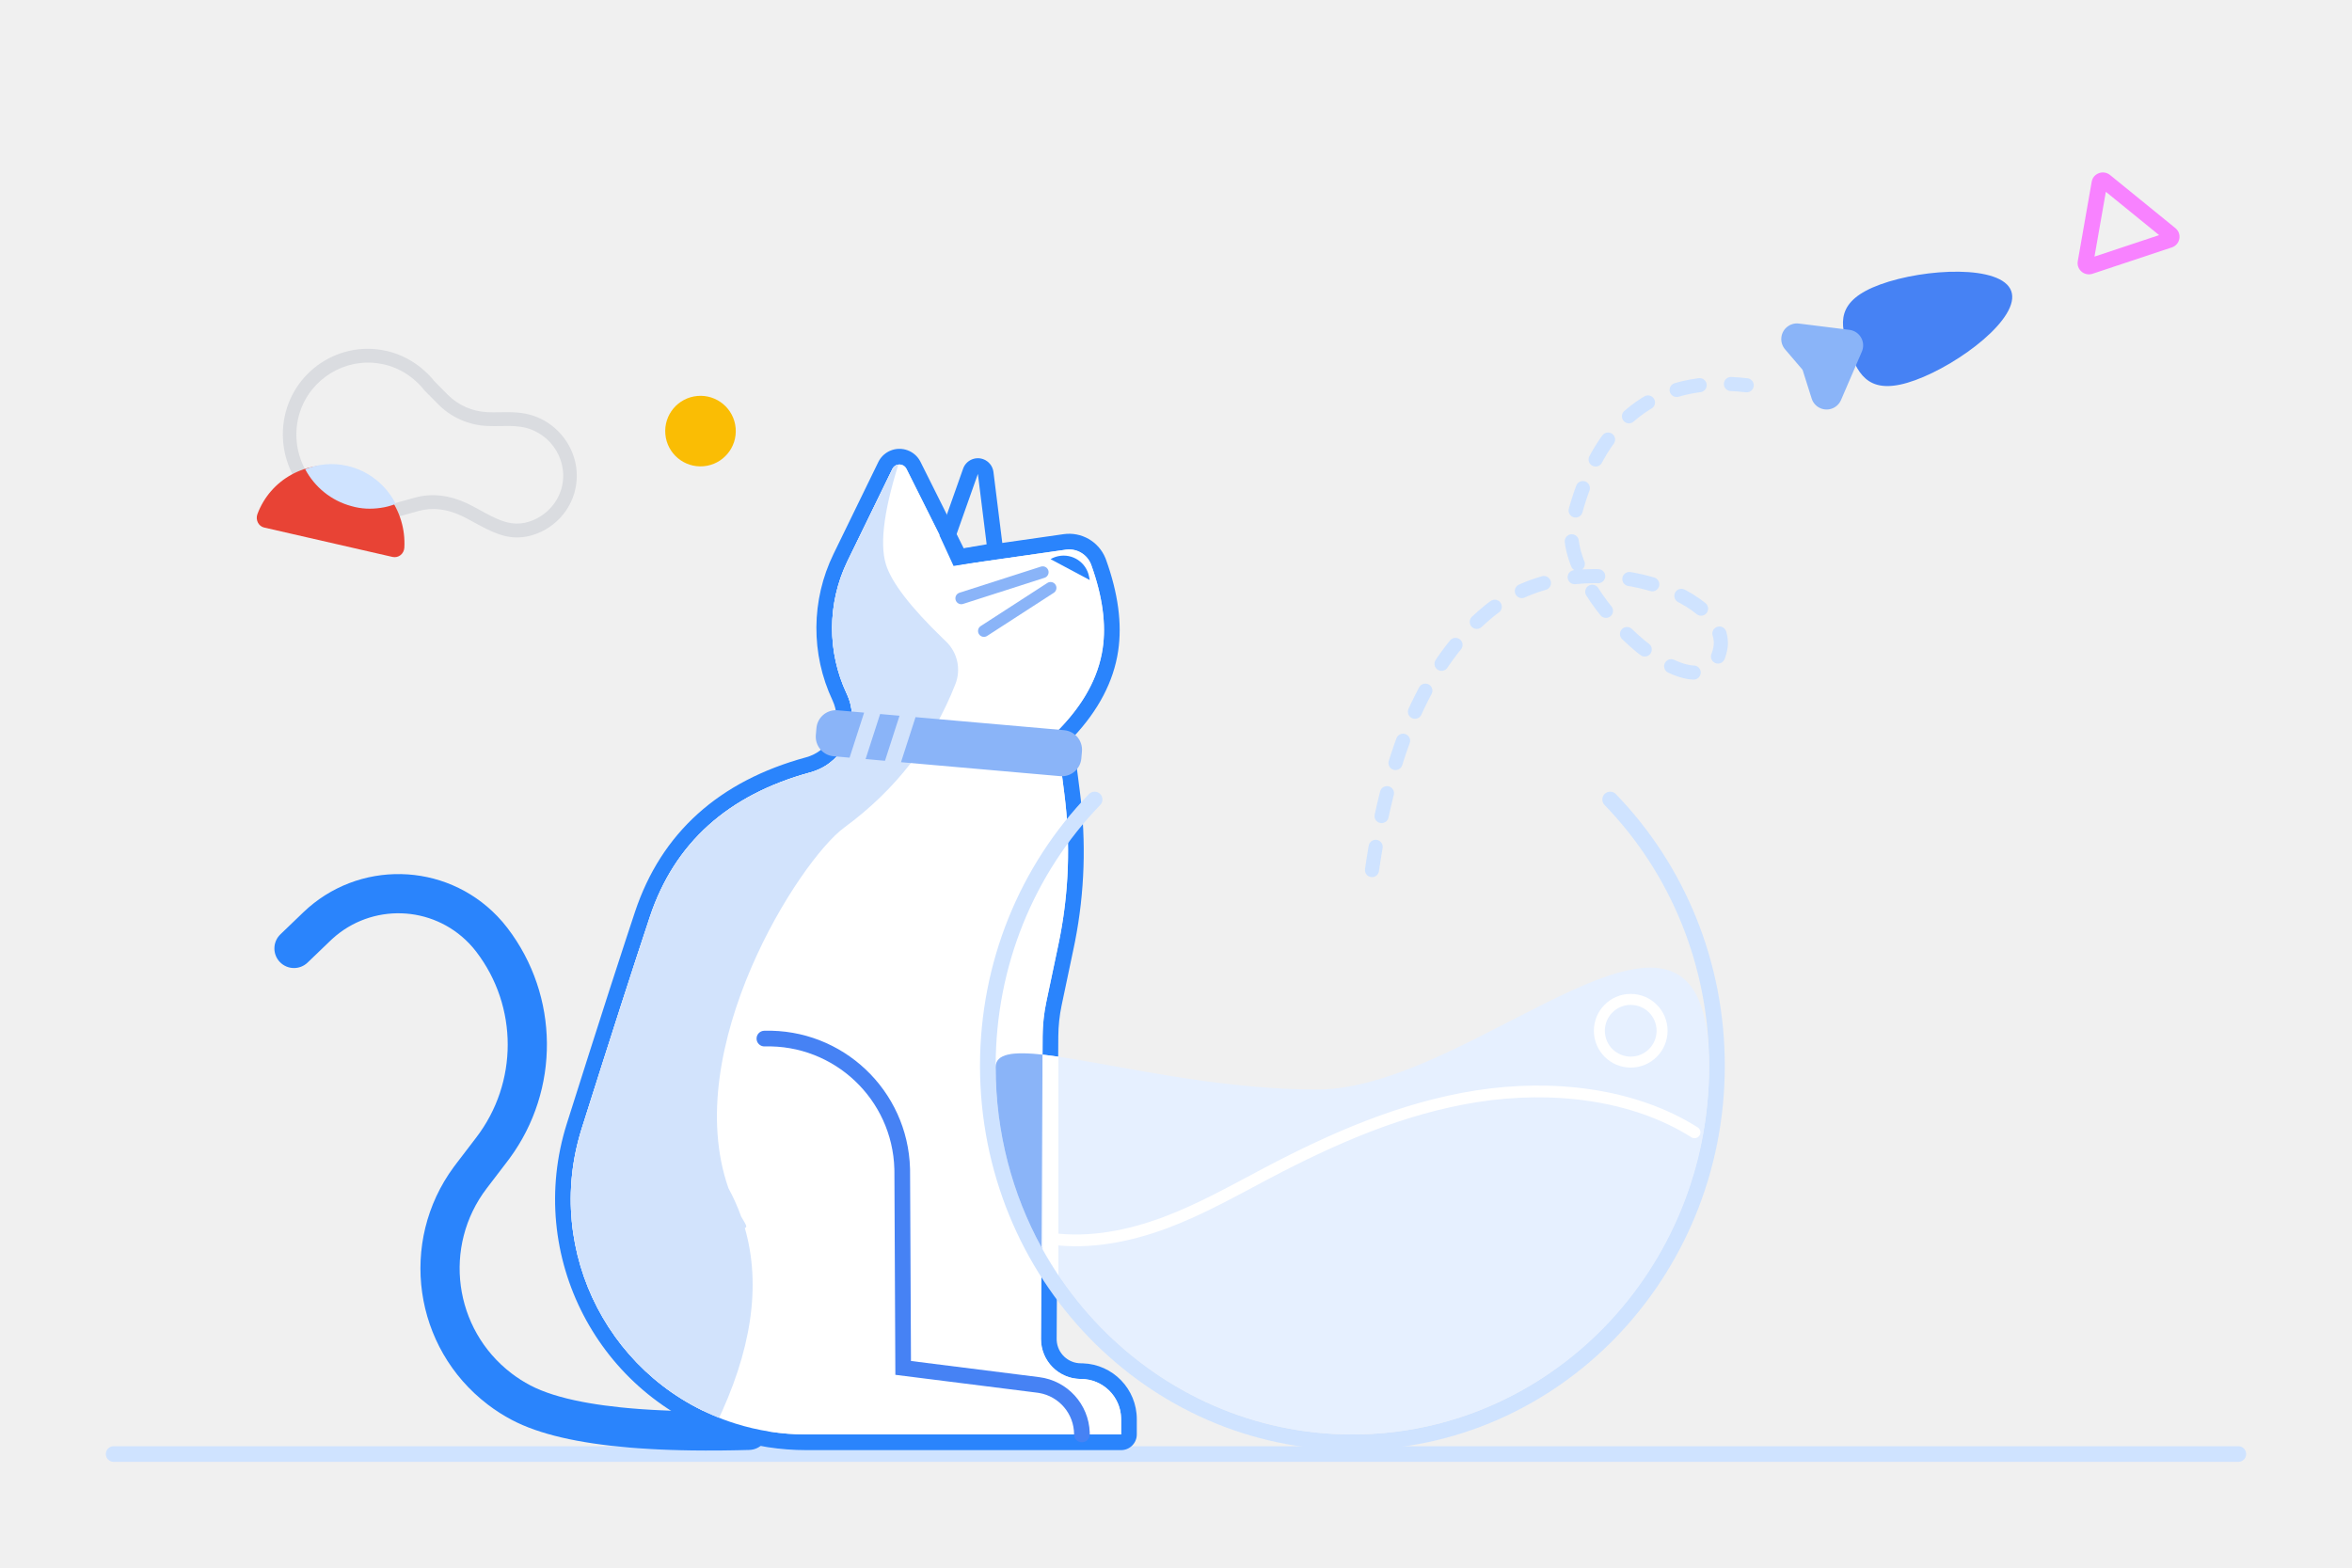
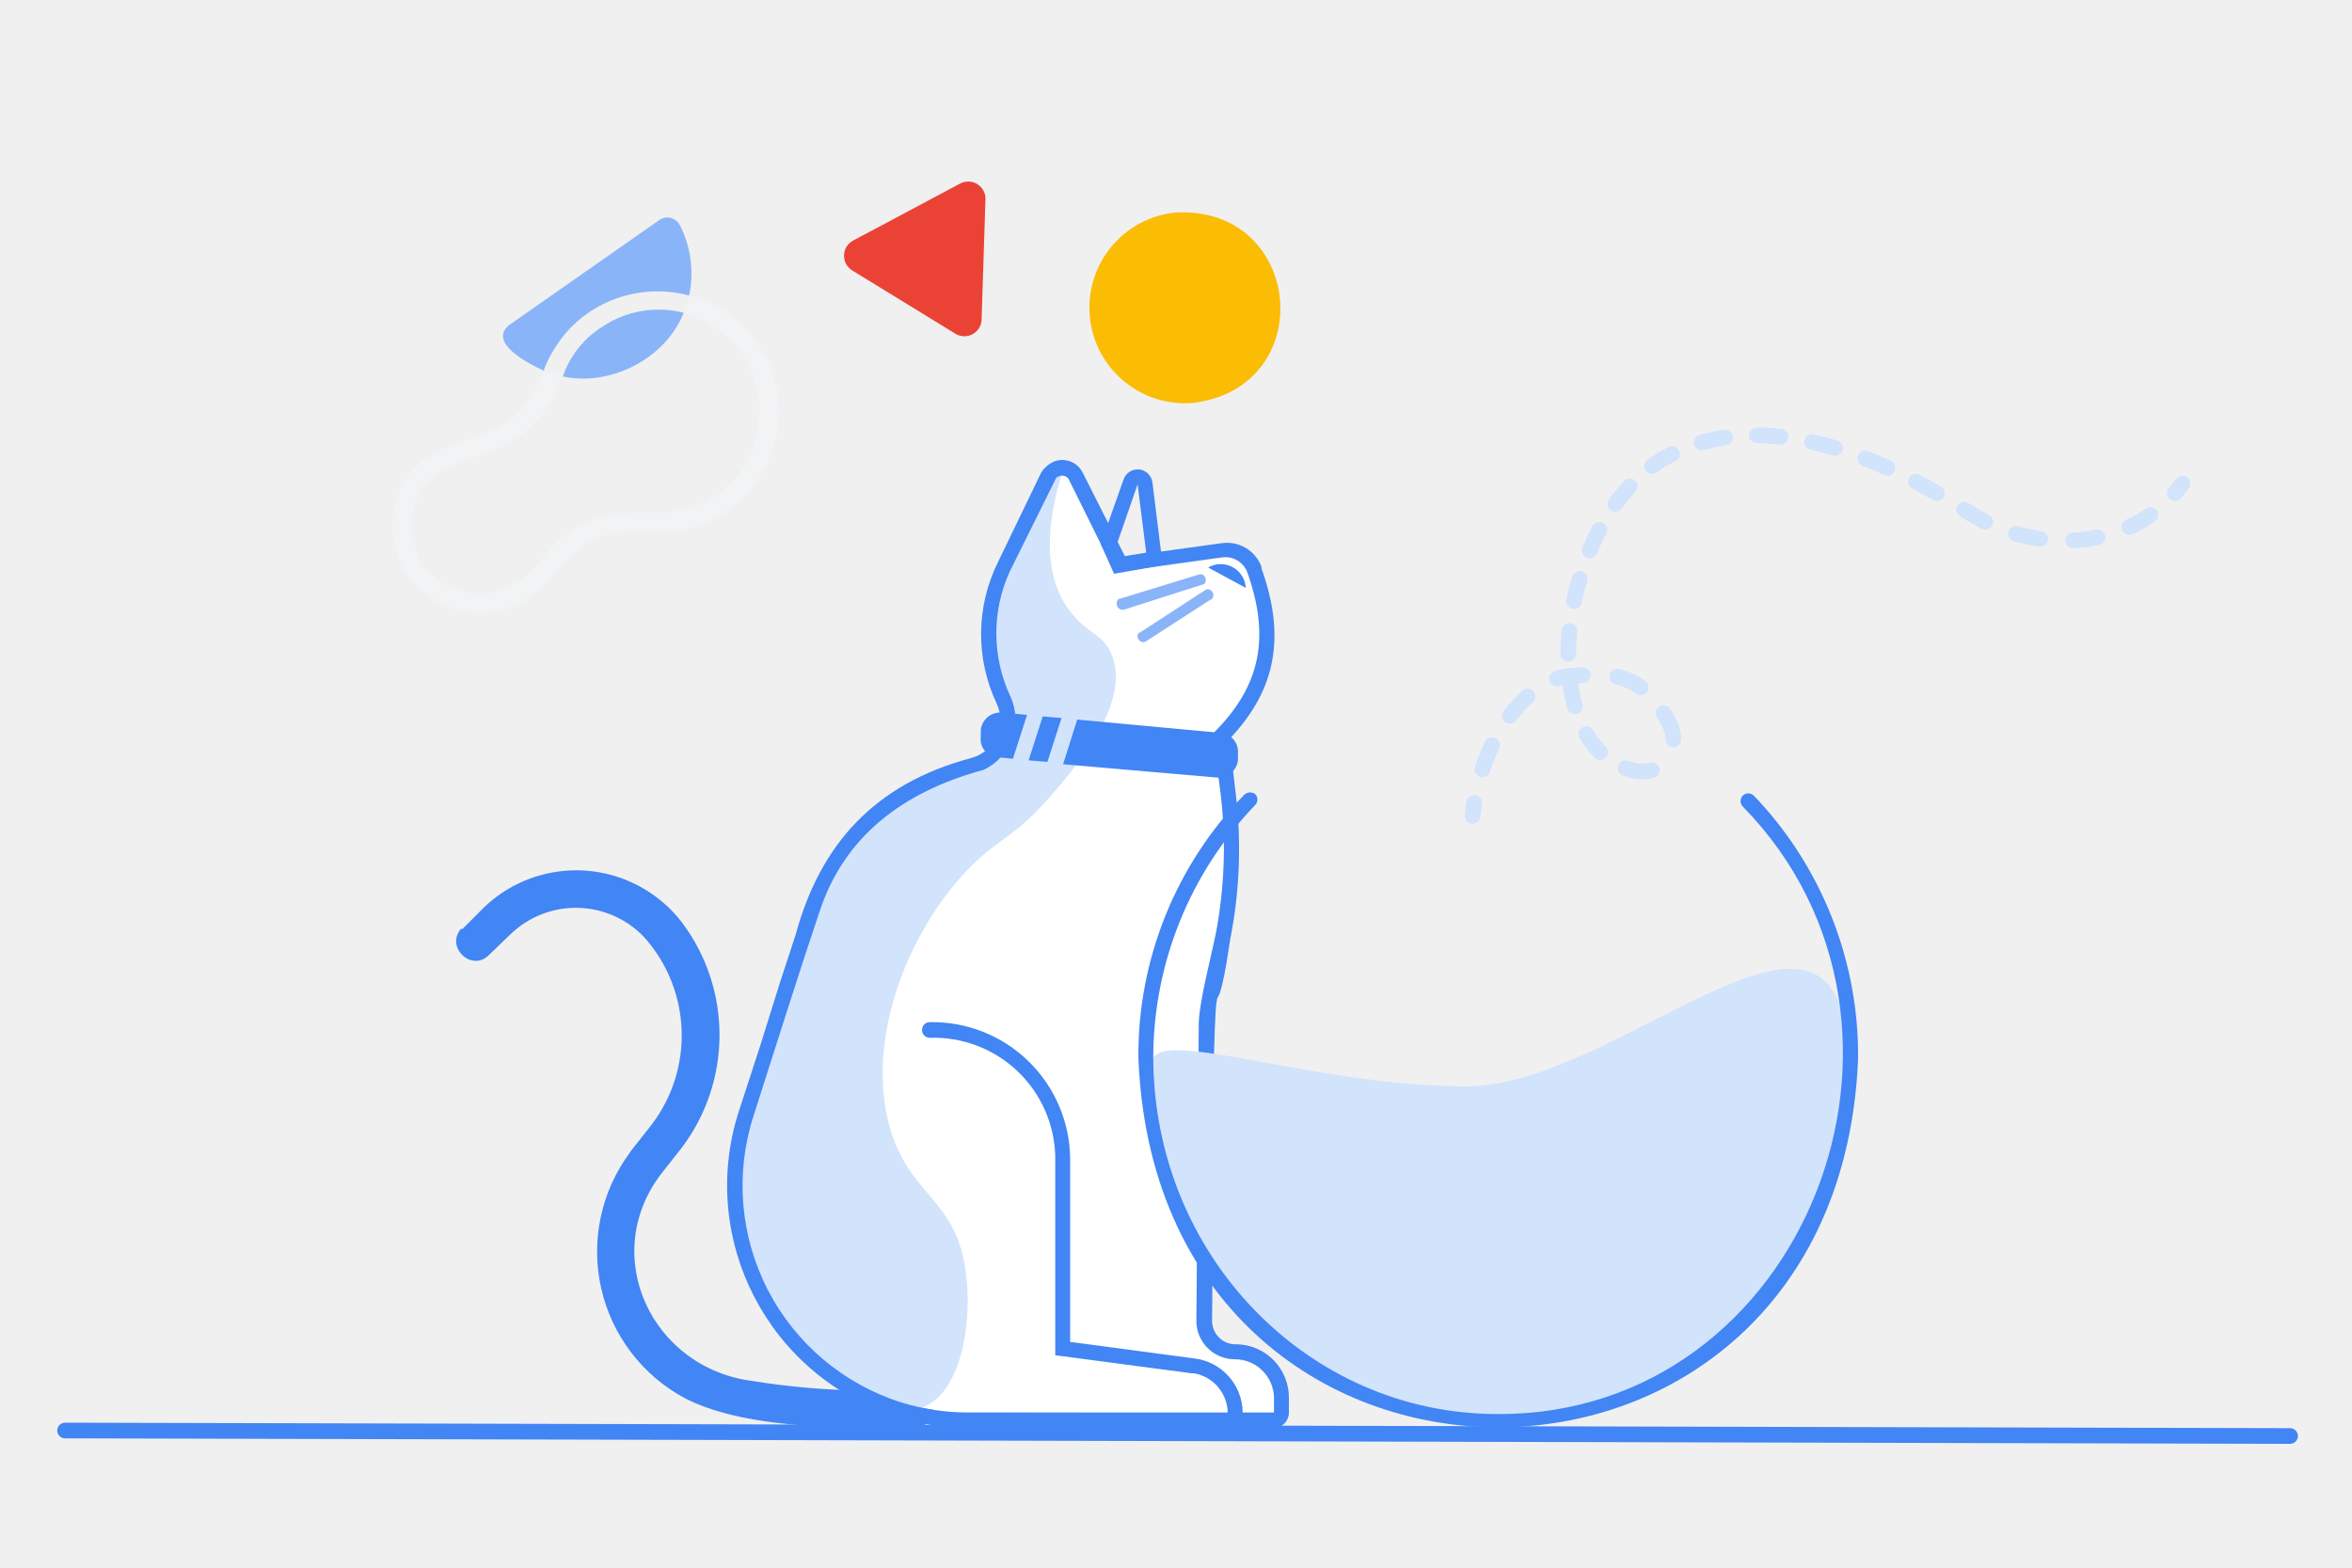
- <svg xmlns="http://www.w3.org/2000/svg" xmlns:xlink="http://www.w3.org/1999/xlink" width="300px" height="200px" viewBox="0 0 300 200" version="1.1" jetway-hooks="{}">
-   <defs>
-     <path d="M108,126.708 L108,124.758 C108,121.927 105.705,119.633 102.875,119.633 C100.06,119.633 97.778,117.35 97.778,114.535 C97.778,114.526 97.778,114.517 97.778,114.508 L97.988,75.938 C97.996,74.455 98.154,72.977 98.459,71.526 L100,64.208 C101.324,57.919 101.584,51.453 100.77,45.078 L99.75,37.085 L99.75,37.085 C103.121,33.729 105.085,30.191 105.643,26.472 C106.112,23.34 105.629,19.779 104.193,15.789 C103.711,14.45 102.355,13.634 100.946,13.835 L86.786,15.859 L86.786,15.859 L80.62,3.521 C80.373,3.027 79.773,2.827 79.279,3.074 C79.082,3.172 78.923,3.333 78.827,3.53 L73.113,15.262 C70.512,20.603 70.471,26.833 73,32.208 C74.697,35.815 73.149,40.115 69.543,41.812 C69.164,41.99 68.77,42.135 68.366,42.245 C57.856,45.107 51.032,51.249 47.893,60.67 C45.832,66.857 42.935,75.857 39.203,87.67 C34.211,103.469 42.972,120.323 58.771,125.314 C61.695,126.238 64.743,126.708 67.809,126.708 L108,126.708 L108,126.708 Z" id="path-1" />
-   </defs>
-   <g jetway-hook-id="0CD9E428-7FEB-4E30-A3B6-CDD9F130FB1C" id="Illo" stroke="none" stroke-width="1" fill="none" fill-rule="evenodd">
-     <g jetway-hook-id="45E1366D-9D88-4694-8531-07CD77F9E398" id="Settings-Generic-Error" transform="translate(-18, 0)">
-       <g jetway-hook-id="131509D0-B7AA-461B-AA1A-0683DA9B877A" id="Settings-Dialog/Error" transform="translate(18, 0)">
-         <g jetway-hook-id="E1407B86-1B2E-45BE-9C60-77A85586CA51" id="Group-3" transform="translate(13.07579, 21.32464)">
-           <g jetway-hook-id="8A50CF9B-0B7C-4406-AD71-B0607D36EF27" id="Group-2" transform="translate(0.217805, 0.253202)">
-             <line x1="1.206" y1="163.922" x2="272.206" y2="163.922" jetway-hook-id="48C3DCE6-10B2-44E5-A7FE-124A62179E24" id="Line" stroke="#CFE3FF" stroke-width="2" stroke-linecap="round" />
-             <g jetway-hook-id="F11CC4E3-52D3-4259-91CC-9917FDCC1901" id="Cat" transform="translate(21.70641, 34.71413)">
-               <path d="M3.684,60.103 C10.657,53.404 21.74,53.626 28.439,60.598 C28.897,61.074 29.327,61.576 29.727,62.1 C36.348,70.767 36.435,82.748 29.989,91.502 L29.727,91.85 L27.087,95.306 C21.439,102.7 22.854,113.272 30.248,118.92 C31.007,119.5 31.814,120.014 32.66,120.457 C34.319,121.326 36.539,122.029 39.312,122.559 L40.12,122.706 C41.353,122.92 42.688,123.101 44.124,123.25 L45.096,123.345 C45.26,123.36 45.426,123.375 45.593,123.389 L46.61,123.469 C46.782,123.481 46.955,123.494 47.129,123.505 L48.191,123.571 L49.282,123.627 L50.403,123.673 L51.553,123.71 C51.941,123.72 52.335,123.729 52.733,123.736 L53.942,123.753 L55.181,123.76 C55.39,123.76 55.6,123.76 55.812,123.76 L57.095,123.752 L58.407,123.734 L59.749,123.705 C59.975,123.7 60.202,123.694 60.431,123.688 C61.811,123.649 62.961,124.737 62.999,126.117 C63.037,127.497 61.95,128.647 60.569,128.686 L59.134,128.721 C58.897,128.726 58.661,128.73 58.427,128.734 L57.036,128.753 C56.807,128.755 56.579,128.757 56.352,128.758 L55.006,128.76 C54.784,128.76 54.563,128.759 54.344,128.758 L53.042,128.744 C52.613,128.737 52.189,128.729 51.77,128.719 L50.528,128.683 C50.119,128.669 49.715,128.653 49.316,128.636 L48.133,128.577 C47.549,128.546 46.976,128.51 46.414,128.469 L45.305,128.383 C38.74,127.834 33.765,126.68 30.34,124.886 C29.243,124.312 28.197,123.645 27.213,122.893 C17.727,115.647 15.83,102.15 22.883,92.579 L23.114,92.271 L25.754,88.815 C31.094,81.825 31.094,72.126 25.754,65.136 C25.468,64.761 25.161,64.403 24.834,64.063 C20.125,59.161 12.384,58.929 7.392,63.481 L7.148,63.709 L4.232,66.511 C3.236,67.467 1.654,67.436 0.697,66.44 C-0.218,65.488 -0.229,63.998 0.644,63.034 L0.768,62.905 L3.684,60.103 Z" jetway-hook-id="24265827-F182-4149-A9A6-ACDD16A36E84" id="Path-37" fill="#2A84FC" fill-rule="nonzero" />
-               <path d="M78.385,1.285 C77.794,1.58 77.318,2.061 77.029,2.655 L71.315,14.387 C68.449,20.271 68.403,27.137 71.19,33.06 C72.417,35.667 71.298,38.775 68.691,40.002 C68.417,40.131 68.132,40.236 67.84,40.316 C56.702,43.348 49.352,49.963 45.995,60.038 L44.815,63.611 L42.747,69.968 L40.106,78.21 L37.296,87.068 C31.971,103.92 41.316,121.897 58.169,127.221 C61.287,128.207 64.538,128.708 67.809,128.708 L108,128.708 C109.105,128.708 110,127.813 110,126.708 L110,124.758 C110,120.903 106.939,117.763 103.115,117.637 L102.875,117.633 C101.223,117.633 99.874,116.34 99.783,114.711 L99.778,114.513 L99.988,75.949 C99.995,74.601 100.139,73.257 100.417,71.938 L101.957,64.62 L102.123,63.806 C103.348,57.555 103.562,51.146 102.754,44.825 L101.855,37.787 L101.897,37.745 C105.113,34.318 107.038,30.654 107.621,26.769 C108.144,23.281 107.616,19.394 106.075,15.112 L105.993,14.899 C105.126,12.794 102.935,11.53 100.663,11.855 L87.93,13.675 L82.409,2.627 C81.696,1.2 79.999,0.59 78.551,1.208 L78.385,1.285 Z M79.279,3.074 C79.738,2.844 80.288,3.001 80.562,3.42 L80.62,3.521 L86.786,15.859 L100.946,13.835 C102.355,13.634 103.711,14.45 104.193,15.789 C105.629,19.779 106.112,23.34 105.643,26.472 C105.105,30.058 103.26,33.476 100.106,36.725 L99.75,37.085 L100.77,45.078 C101.55,51.187 101.344,57.38 100.16,63.421 L100,64.208 L98.459,71.526 C98.198,72.77 98.044,74.033 98,75.303 L97.988,75.938 L97.778,114.535 C97.778,117.278 99.944,119.515 102.66,119.628 L102.875,119.633 C105.633,119.633 107.882,121.811 107.996,124.541 L108,124.758 L108,126.708 L67.809,126.708 C64.743,126.708 61.695,126.238 58.771,125.314 C42.972,120.323 34.211,103.469 39.203,87.67 L41.342,80.92 L44.271,71.761 L46.232,65.712 L47.893,60.67 C51.032,51.249 57.856,45.107 68.366,42.245 C68.77,42.135 69.164,41.99 69.543,41.812 C73.149,40.115 74.697,35.815 73,32.208 C70.532,26.965 70.512,20.906 72.927,15.655 L73.113,15.262 L78.827,3.53 C78.923,3.333 79.082,3.172 79.279,3.074 Z" jetway-hook-id="D10605EB-1EE5-4B82-8523-44DBA926AEC8" id="Path-33" fill="#2A84FC" fill-rule="nonzero" />
-               <mask id="mask-2" fill="white">
-                 <use xlink:href="#path-1" />
-               </mask>
-               <use jetway-hook-id="25CA8545-FC49-4571-8D52-777E39708D3C" id="Path-33" fill="#FFFFFF" xlink:href="#path-1" />
-               <path d="M80,1.708 C77.815,8.273 77.148,12.94 78,15.708 C78.709,18.011 81.136,21.168 85.28,25.176 L85.662,25.543 C87.128,26.945 87.603,29.093 86.863,30.982 C83.969,38.368 79.245,44.467 72.689,49.28 C66.97,53.479 51.682,77.464 57.912,95.29 C58.549,96.458 59.086,97.658 59.525,98.888 C59.675,99.164 59.834,99.437 60,99.708 C60.247,100.113 60.247,100.331 60,100.362 C62.116,107.702 60.874,116.093 56.276,125.534 L56.276,125.534 L23,126.708 L24.188,79.731 C30.009,79.585 35.176,80.136 39.688,81.383 C41.964,61.992 45.141,49.196 49.221,42.994 C53.728,36.141 63.988,22.379 80,1.708 Z" jetway-hook-id="F5E32A14-C67C-41C2-A577-01C0EB26BF35" id="Combined-Shape" fill="#D2E3FC" mask="url(#mask-2)" />
-             </g>
-             <g jetway-hook-id="B080972C-D5C1-4276-B15A-9B889FA15EF3" id="Cat-Acc" transform="translate(82.70641, 33.71413)">
-               <path d="M27.615,4.474 L23.452,12.484 L24.682,16.595 L31.217,16.383 L31.39,5.428 C31.401,4.671 30.984,3.972 30.312,3.622 C29.332,3.113 28.125,3.494 27.615,4.474 Z M25.6,12.686 L29.39,5.397 L29.247,14.446 L26.156,14.546 L25.6,12.686 Z" jetway-hook-id="327AA9BA-2663-4229-AB07-189B7F67E6F7" id="Path-34" fill="#2A84FC" fill-rule="nonzero" transform="translate(27.42092, 9.995693) rotate(-8) translate(-27.42092, -9.995693) " />
-               <g jetway-hook-id="9D326EB7-2127-4C49-AC24-E31D5D2656CF" id="Collar" transform="translate(8.032492, 34.57713)" fill="#8AB4F8">
-                 <path d="M12.746,1.621 L31.699,3.285 C33.073,3.407 34.09,4.619 33.972,5.994 L33.895,6.879 C33.782,8.199 32.66,9.19 31.354,9.161 L31.189,9.152 C31.189,9.152 31.188,9.152 31.188,9.15 L10.892,7.368 L12.746,1.621 Z M8.229,1.224 L10.703,1.441 L8.849,7.188 L6.375,6.971 L8.229,1.224 Z M2.646,0.737 L2.811,0.746 C2.811,0.746 2.812,0.746 2.812,0.748 L6.186,1.044 L4.331,6.791 L2.301,6.614 C0.927,6.491 -0.09,5.279 0.028,3.904 L0.105,3.02 C0.218,1.7 1.34,0.709 2.646,0.737 Z" jetway-hook-id="6C55F897-9AC0-4E24-9E5D-474ABBB67E5F" id="Combined-Shape" />
-               </g>
-               <path d="M38,16.041 L38,16.041 L38,16.041 L43,18.708 L42.908,18.249 C42.55,16.458 40.808,15.297 39.018,15.655 C38.659,15.727 38.316,15.857 38,16.041 Z" jetway-hook-id="12CC4729-5D60-4ADD-8BA2-5A108784ABF1" id="Path-35" fill="#2A84FC" />
-               <path d="M36.771,16.994 C37.165,16.867 37.588,17.084 37.714,17.479 C37.83,17.84 37.657,18.225 37.324,18.385 L37.229,18.422 L26.84,21.756 C26.446,21.882 26.024,21.665 25.897,21.27 C25.781,20.909 25.954,20.524 26.287,20.365 L26.382,20.327 L36.771,16.994 Z" jetway-hook-id="55D429E8-99A2-4009-904A-D33C77422ABA" id="Path-39" fill="#8AB4F8" fill-rule="nonzero" />
-               <path d="M37.593,19.078 C37.94,18.853 38.405,18.953 38.63,19.301 C38.834,19.617 38.771,20.029 38.496,20.271 L38.407,20.338 L29.907,25.838 C29.56,26.063 29.095,25.963 28.87,25.615 C28.666,25.299 28.729,24.887 29.004,24.645 L29.093,24.578 L37.593,19.078 Z" jetway-hook-id="CCEA843A-A4E7-429E-9130-CA6E17E56FE2" id="Path-39-Copy" fill="#8AB4F8" fill-rule="nonzero" />
-               <path d="M1.471,76.208 C11.461,75.923 19.79,83.789 20.075,93.779 L20.08,93.994 L20.195,118.338 L36.554,120.399 C40.155,120.852 42.877,123.857 42.996,127.461 L43,127.708 C43,128.26 42.552,128.708 42,128.708 C41.448,128.708 41,128.26 41,127.708 C41,125.081 39.101,122.852 36.532,122.417 L36.304,122.383 L18.204,120.103 L18.082,94.22 C18.082,94.092 18.08,93.964 18.076,93.836 C17.822,84.951 10.414,77.954 1.529,78.208 C0.977,78.223 0.516,77.789 0.5,77.237 C0.485,76.685 0.919,76.224 1.471,76.208 Z" jetway-hook-id="59477712-2B50-42C2-94EF-FE200C550248" id="Path-36" fill="#4682F4" fill-rule="nonzero" />
-             </g>
-             <g jetway-hook-id="20C8796B-90F4-464A-9417-F7985962D82F" id="Group-5" transform="translate(100.7063, 79.92215)" />
-             <g jetway-hook-id="3610DD93-43E1-40BA-992F-39FC790177C5" id="Tank" transform="translate(111.7063, 26.92215)">
-               <path d="M79.685,52.782 C80.082,52.397 80.715,52.408 81.099,52.804 C89.943,61.94 95,74.291 95,87.466 C95,114.539 73.741,136.5 47.5,136.5 C21.259,136.5 8.12187436e-05,114.539 8.12187436e-05,87.466 C8.12187436e-05,74.291 5.057,61.94 13.901,52.804 C14.285,52.408 14.918,52.397 15.315,52.782 C15.712,53.166 15.722,53.799 15.338,54.196 C6.854,62.96 2,74.814 2,87.466 C2,113.449 22.379,134.5 47.5,134.5 C72.622,134.5 93,113.449 93,87.466 C93,74.814 88.147,62.96 79.662,54.196 C79.278,53.799 79.288,53.166 79.685,52.782 Z" jetway-hook-id="7895E1B4-3EEA-4BE1-AEC2-50518036C11A" id="Path" fill="#CFE3FF" fill-rule="nonzero" />
-               <path d="M2,87.637 C2,113.519 22.371,134.5 47.5,134.5 C72.629,134.5 93,113.53 93,87.637 C93,57.5 63.531,90.5 43,90.5 C22.469,90.5 2,82.415 2,87.637 Z" jetway-hook-id="AFEC872D-F962-4313-9730-7D154E78B479" id="Path" fill="#E6F0FF" />
-               <path d="M83,78.3 C80.404,78.3 78.3,80.404 78.3,83 C78.3,85.596 80.404,87.7 83,87.7 C85.596,87.7 87.7,85.596 87.7,83 C87.7,80.404 85.596,78.3 83,78.3 Z M83,79.7 C84.823,79.7 86.3,81.177 86.3,83 C86.3,84.823 84.823,86.3 83,86.3 C81.177,86.3 79.7,84.823 79.7,83 C79.7,81.177 81.177,79.7 83,79.7 Z" jetway-hook-id="84A3DEF6-B8FC-465B-91AE-D2FC67656EBF" id="Oval" fill="#FFFFFF" fill-rule="nonzero" />
-               <path d="M9.139,109.541 C14.056,110.199 19.104,109.179 23.674,107.464 C28.245,105.749 32.433,103.359 36.693,101.117 C44.992,96.749 53.813,92.856 63.349,91.357 C72.884,89.858 83.292,90.993 91.139,95.957" jetway-hook-id="65DC4CDE-68C5-4089-B3C0-DC5301C079CA" id="Stroke-1" stroke="#FFFFFF" stroke-width="1.5" stroke-linecap="round" stroke-linejoin="round" />
-               <path d="M47.372,60.301 C50.975,44.871 56.85,34.364 64.996,28.778 C77.216,20.399 96.142,29.026 94.086,36.043 C91.195,45.912 73.858,26.842 76.721,18.331 C80.984,5.658 88.868,0.499 100.372,2.854" jetway-hook-id="D2452D12-627C-4F18-84D8-541B10D83CB9" id="Path-2" stroke="#CFE3FF" stroke-width="1.8" stroke-linecap="round" stroke-dasharray="3,4" transform="translate(73.87172, 31.30073) rotate(-5) translate(-73.87172, -31.30073) " />
-             </g>
-             <path d="M80.555,33.42 C80.555,35.906 78.541,37.92 76.055,37.92 C73.57,37.92 71.555,35.906 71.555,33.42 C71.555,30.935 73.57,28.92 76.055,28.92 C78.541,28.92 80.555,30.935 80.555,33.42" jetway-hook-id="0C5D6976-73AD-4CA8-A856-B33932F89D70" id="Fill-3" fill="#FABD04" transform="translate(76.05518, 33.4204) rotate(175) translate(-76.05518, -33.4204) " />
-             <path d="M26.373,22.493 L26.025,22.866 C25.951,22.951 25.883,23.039 25.818,23.138 C22.892,26.884 23.968,32.443 28.006,34.929 L28.405,35.164 L28.714,35.334 C28.82,35.389 28.928,35.444 29.043,35.5 L29.413,35.675 L29.843,35.868 L31.308,36.504 L31.559,36.622 L31.984,36.825 C33.672,37.677 34.986,39.118 35.659,40.863 L36.528,43.158 L36.512,43.092 C36.69,43.858 36.977,44.587 37.427,45.502 C38.299,47.168 39.536,48.562 41.076,49.557 C45.509,52.492 51.49,51.715 55.07,47.737 C59.314,42.988 58.721,35.611 53.815,31.617 C52.705,30.677 51.412,30.015 49.947,29.604 C49.202,29.382 48.431,29.268 47.454,29.213 L45.081,28.859 C43.301,28.59 41.723,27.645 40.388,26.115 L40.166,25.854 L39.94,25.575 L39.545,25.071 L38.825,24.127 C37.035,21.796 35.743,20.699 33.653,20.238 C31.002,19.699 28.229,20.568 26.373,22.493 Z M33.308,21.97 C34.893,22.32 35.917,23.189 37.478,25.222 L38.358,26.373 L38.625,26.712 L38.868,27.01 L39.11,27.295 C40.703,29.121 42.634,30.277 44.834,30.61 L47.286,30.972 C48.218,31.028 48.867,31.123 49.484,31.307 C50.737,31.659 51.811,32.209 52.74,32.995 C56.876,36.363 57.373,42.549 53.81,46.536 C50.798,49.884 45.737,50.541 41.995,48.063 C40.705,47.23 39.671,46.065 38.947,44.681 C38.562,43.899 38.321,43.288 38.181,42.681 L38.145,42.565 L37.255,40.215 C36.415,38.034 34.779,36.251 32.707,35.22 L31.925,34.852 L30.328,34.157 L29.962,33.99 L29.647,33.836 L29.364,33.687 L29.093,33.533 C25.839,31.684 24.889,27.401 27.042,24.395 L27.282,24.071 L27.428,23.915 C28.873,22.289 31.152,21.533 33.308,21.97 Z" jetway-hook-id="6E2681C9-9788-4FE9-9D20-313C69B13A0C" id="Path" fill="#DADCE0" fill-rule="nonzero" transform="translate(41.03346, 35.70555) rotate(156) translate(-41.03346, -35.70555) " />
-             <path d="M21.392,49.291 C20.828,49.846 20.925,50.727 21.54,51.193 C25.412,54.034 30.827,53.775 34.346,50.357 C37.82,46.939 38.177,41.609 35.337,37.797 C34.864,37.193 33.969,37.097 33.453,37.605 L21.392,49.291 Z" jetway-hook-id="5EECD650-4CE4-4C74-807B-208F41F28D6B" id="Path" fill="#E84335" fill-rule="nonzero" transform="translate(29.12768, 45.20845) rotate(237) translate(-29.12768, -45.20845) " />
-             <path d="M27.032,36.121 C27.701,36.167 28.34,36.253 28.979,36.443 C30.181,36.777 31.301,37.321 32.296,38.158 C34.418,39.876 35.604,42.336 35.781,44.872 C34.021,44.81 32.259,44.226 30.725,43.091 C28.449,41.384 27.183,38.829 27.033,36.18 Z" jetway-hook-id="D6062DC6-7FF4-4D3F-842E-2067D1A0B9FD" id="Combined-Shape" fill="#CFE3FF" transform="translate(31.4066, 40.4966) rotate(156) translate(-31.4066, -40.4966) " />
-             <g jetway-hook-id="00CF260E-08E0-4F09-A08E-FB0A101CBE27" id="Overlap" transform="translate(113.7064, 112.4222)">
-               <path d="M0,2.137 C0,0.411 2.237,0.139 5.975,0.548 L5.84,25.123 C2.122,18.332 0,10.489 0,2.137 Z" jetway-hook-id="4473D7D6-63B8-41A6-A298-54BB0A0AC887" id="Combined-Shape" fill="#8AB4F8" />
-               <path d="M5.999,0.551 C6.625,0.62 7.293,0.708 7.999,0.811 L8,28.684 C7.291,27.624 6.623,26.532 5.999,25.411 Z" jetway-hook-id="BB4F6AF3-37B8-40CA-9F6C-E7BF02A2A241" id="Combined-Shape" fill="#FFFFFF" />
-             </g>
-             <g jetway-hook-id="9C4CA942-33A8-407B-BC97-B644868205E9" id="Group" transform="translate(226.8386, 23.11613) rotate(160) translate(-226.8386, -23.11613) translate(208.8386, 13.11613)">
-               <path d="M15.4,18 C21.475,18 22,15.09 22,11.5 C22,7.91 21.475,5 15.4,5 C9.325,5 4.54747351e-13,7.91 4.54747351e-13,11.5 C4.54747351e-13,15.09 9.325,18 15.4,18 Z" jetway-hook-id="718908C8-8EC2-4C56-893F-1018DA1EFDE6" id="Oval" fill="#4682F4" />
-               <path d="M31.168,4.117 L24.819,2.756 C23.738,2.525 22.675,3.213 22.444,4.293 C22.326,4.842 22.445,5.416 22.772,5.874 L24.772,8.675 L24.772,8.675 L25.607,12.429 C25.846,13.507 26.915,14.187 27.993,13.948 C28.56,13.822 29.045,13.455 29.32,12.943 L32.509,7.02 C33.033,6.048 32.669,4.835 31.697,4.311 C31.53,4.222 31.352,4.156 31.168,4.117 Z" jetway-hook-id="3BBB4826-D2C5-4658-B465-5DA5607BCAE7" id="Path-3" fill="#8AB4F8" transform="translate(26.77245, 9.674715) rotate(-165) translate(-26.77245, -9.674715) " />
-             </g>
-             <path d="M253.505,1.609 L251.728,11.743 C251.539,12.823 252.583,13.688 253.61,13.348 L263.72,9.989 C264.795,9.632 265.06,8.238 264.176,7.522 L255.845,0.748 C254.996,0.056 253.696,0.52 253.505,1.609 Z M253.86,11.156 L255.31,2.891 L262.106,8.418 L253.86,11.156 Z" jetway-hook-id="B0341C7F-A4A3-43D9-B738-6C0651B67804" id="Stroke-1-Copy" fill="#F882FF" fill-rule="nonzero" />
-           </g>
-           <g jetway-hook-id="12658981-C157-463F-8741-AAD6A4375E98" id="Group-7" transform="translate(38.19607, 37.6913) rotate(156) translate(-38.19607, -37.6913) translate(17.19607, 21.6913)" />
-           <g jetway-hook-id="293AB82C-3197-4C5F-AB6D-BA55F088CF37" id="Fish" transform="translate(227.5464, 23.27382) rotate(160) translate(-227.5464, -23.27382) translate(209.0464, 12.77382)" />
-         </g>
-         <g jetway-hook-id="54EE9926-4ADC-4BC6-9A89-9F2049A75F26" id="Group-12" transform="translate(59.79973, 58.09382) rotate(175) translate(-59.79973, -58.09382) translate(25.29972, 35.59382)" />
-       </g>
-     </g>
-   </g>
+ <svg xmlns="http://www.w3.org/2000/svg" width="300" height="200" viewBox="0 0 300 200" fill="none">
+   <path d="M8.3 182.5l283.8.7" stroke="#4285F4" stroke-width="2" stroke-linecap="round" />
+   <path d="M61.8 115.7a16.998 16.998 0 0 1 19.826-2.6A17.01 17.01 0 0 1 87 117.7a23.901 23.901 0 0 1-.1 28.8l-2.6 3.3c-7.9 10.4-1.2 24.8 11.8 26.4a94.75 94.75 0 0 0 14.1 1.2h6.3a2.5 2.5 0 0 1 2.5 2.4 2.39 2.39 0 0 1-.703 1.697 2.39 2.39 0 0 1-1.697.703h-4.1c-3.5 0-7.1-.1-10.6-.4-6.4-.5-11.2-1.7-14.5-3.4a21.201 21.201 0 0 1-7.1-31.3l.2-.3 2.6-3.3a18.8 18.8 0 0 0-.9-23.9 12 12 0 0 0-17.1-.4l-2.8 2.7c-2.2 2.1-5.5-1.1-3.5-3.4h.2l2.8-2.8z" fill="#4285F4" />
+   <path fill-rule="evenodd" clip-rule="evenodd" d="M162.5 180.3v-1.8a5.004 5.004 0 0 0-1.464-3.536 5.004 5.004 0 0 0-3.536-1.464c-.652 0-1.297-.13-1.899-.382a4.905 4.905 0 0 1-3.001-4.618c.2-2 0-41.1.8-41.5l1.5-7.1a54.797 54.797 0 0 0 .8-18.5l-1-7.7c6.3-6.3 7.3-12.4 4.4-20.6a3 3 0 0 0-3.2-1.9l-13.7 1.9-5.9-11.9a1.002 1.002 0 0 0-1.7 0L129 72.5a18.908 18.908 0 0 0-.1 16.4 7.1 7.1 0 0 1-3.4 9.3c-10.4 2.8-17.9 8.6-21 18.2-2 5.9-4.8 14.6-8.4 26a29 29 0 0 0 18.8 36.5 28.702 28.702 0 0 0 8.7 1.3l38.9.1z" fill="#fff" />
+   <path fill-rule="evenodd" clip-rule="evenodd" d="M134.7 60.6a.338.338 0 0 1 .45-.15.333.333 0 0 1 .15.45c-2.3 7.8-1.6 13.2.9 16.7s4.6 3.1 5.7 6.2c2.1 5.9-4.1 13.3-7.4 17.2-5.2 6.1-7.3 5.9-11.4 10.3-7.3 7.8-12.9 21.5-9.5 32.9 2.6 8.4 8.1 8.7 9.5 17.5 1.1 6.8-.5 15.9-5.3 17.8-4.8 1.9-16.3-6.6-20.7-15.4a34.199 34.199 0 0 1-3.1-18.8c.5-6 2-5.2 7.6-21.9 2.8-8.3 3.5-11.6 6.5-14.9a49.11 49.11 0 0 1 9.9-8c5.3-2.7 8.2-2.3 9.8-5 4.1-7.9-10.2-14 6.9-34.9z" fill="#D2E3FC" />
+   <path d="M134.2 59a3.5 3.5 0 0 0-1.4 1.3l-5.5 11.4a20.696 20.696 0 0 0-.2 18 5.003 5.003 0 0 1-3.2 7c-12.4 3.3-19.3 11.1-22.4 22.5l-2 6.1-2.5 8-2.8 8.6a30.901 30.901 0 0 0 20.1 38.8c3 .992 6.14 1.498 9.3 1.5h38.9a2.002 2.002 0 0 0 1.9-1.9v-1.9a6.799 6.799 0 0 0-6.6-6.9 2.994 2.994 0 0 1-2.216-.77 2.999 2.999 0 0 1-.984-2.13v-.2c.1-2.2-.1-40 .7-41.1.8-1.1 1.6-7.7 1.7-7.9a59.11 59.11 0 0 0 .6-18.3l-.8-6.8c6.2-6.5 7.1-13.4 4.1-21.8v-.2a4.7 4.7 0 0 0-5.1-3L143.5 71l-5.4-10.7a2.902 2.902 0 0 0-3.7-1.4l-.2.1zm.8 1.8a1 1 0 0 1 1.3.3l5.9 11.9 13.7-1.9a3 3 0 0 1 3.2 1.9c2.9 8.2 1.8 14.5-4.4 20.6l1 7.7c.702 5.896.5 11.865-.6 17.7-.6 3-2.1 8.6-2.2 11.5v.6l-.3 37.4a4.9 4.9 0 0 0 4.7 4.9h.2a5 5 0 0 1 5 4.8v2h-38.9a28.702 28.702 0 0 1-8.7-1.3 29.002 29.002 0 0 1-18.8-36.5c2.6-8.1 5.7-18 8.4-26 3.1-9.6 10.6-15.4 21-18.2a7.102 7.102 0 0 0 3.4-9.3 18.999 18.999 0 0 1-.1-16l.2-.4 5.6-11.3c.1-.2.2-.4.4-.4z" fill="#4285F4" />
+   <path d="M143.3 61.2l-2.9 8.2 1.7 3.8 6.2-1.1-1.3-10.5a1.903 1.903 0 0 0-1.687-1.707A1.9 1.9 0 0 0 143.3 61.2zm-.8 8.1l2.6-7.5 1.1 8.7-3 .5-.7-1.7z" fill="#4285F4" />
+   <path fill-rule="evenodd" clip-rule="evenodd" d="M137.4 91.8l18.3 1.7a2.402 2.402 0 0 1 2.2 2.6v.9a2.501 2.501 0 0 1-2.5 2.2h-.1l-19.7-1.7 1.8-5.7zm-4.4-.4l2.4.2-1.8 5.6-2.4-.2 1.8-5.6zm-5.4-.5h.2l3.2.3-1.8 5.6-2-.2a2.294 2.294 0 0 1-1.61-.848A2.305 2.305 0 0 1 125.1 94v-.9a2.502 2.502 0 0 1 2.5-2.2zM154.1 72.4l4.8 2.6a3.208 3.208 0 0 0-1.671-2.645 3.204 3.204 0 0 0-3.129.045z" fill="#4285F4" />
+   <path d="M152.9 73.3c.8-.3 1.3 1 .5 1.3h-.1l-10 3.2a.797.797 0 0 1-.81-.481.804.804 0 0 1 .21-.919h.1l10.1-3.1zM153.7 75.3c.7-.5 1.5.6.8 1.2h-.1l-8.2 5.3c-.7.5-1.5-.6-.9-1.1h.1l8.3-5.4z" fill="#8AB4F8" />
+   <path d="M118.6 130.4a17.591 17.591 0 0 1 12.534 4.942A17.615 17.615 0 0 1 136.5 147.7v23.5l15.8 2.1a6.997 6.997 0 0 1 6.2 6.8.993.993 0 0 1-.212.84 1.002 1.002 0 0 1-.788.36.893.893 0 0 1-.9-1 5.199 5.199 0 0 0-4.3-5.1h-.3l-17.4-2.3v-25.4a15.502 15.502 0 0 0-16-15.1.997.997 0 0 1-1-1 .997.997 0 0 1 1-1z" fill="#4285F4" />
+   <path fill-rule="evenodd" clip-rule="evenodd" d="M146.9 135.7c2.2 60.7 86.3 60.9 88.8.3.1-29.4-28.8 2.7-48.8 2.6-20-.1-40-8-40-2.9z" fill="#D2E3FC" />
+   <path d="M222.3 101.5a1 1 0 0 1 1.4 0 47.902 47.902 0 0 1 13.3 33.6c-2.6 62.8-89.5 62.6-91.8-.3a47.598 47.598 0 0 1 13.5-33.4 1.098 1.098 0 0 1 1.4-.1 1 1 0 0 1 0 1.4 46.602 46.602 0 0 0-13 32.1c0 25.2 19.6 45.6 43.9 45.6 39.3.2 58.6-49.6 31.3-77.5a1 1 0 0 1 0-1.4z" fill="#4285F4" />
+   <path fill-rule="evenodd" clip-rule="evenodd" d="M278.974 60.863c.448.324.548.95.223 1.397-.33.456-.677.891-1.039 1.306a1 1 0 0 1-1.507-1.316c.323-.369.632-.757.927-1.164a1 1 0 0 1 1.396-.223zm-50.855-5.045a1 1 0 0 1-1.101.888 29.42 29.42 0 0 0-2.942-.172 1 1 0 1 1 .014-2c1.054.007 2.103.071 3.142.183a1 1 0 0 1 .887 1.101zm2.038.345a1 1 0 0 1 1.194-.757c1.024.23 2.032.497 3.018.794a1 1 0 0 1-.576 1.915 41.725 41.725 0 0 0-2.879-.758 1 1 0 0 1-.757-1.194zm-9.136-.498a1 1 0 0 1-.841 1.137c-.956.143-1.907.346-2.85.616a1 1 0 1 1-.55-1.923 24.325 24.325 0 0 1 3.104-.671 1 1 0 0 1 1.137.84zm15.967 2.458a1 1 0 0 1 1.295-.567c.986.386 1.941.791 2.857 1.206a1 1 0 1 1-.823 1.822 58.311 58.311 0 0 0-2.762-1.165 1 1 0 0 1-.567-1.296zm6.507 2.872a1 1 0 0 1 1.35-.42 81.265 81.265 0 0 1 2.708 1.491 1 1 0 0 1-.998 1.734 79.875 79.875 0 0 0-2.64-1.455 1 1 0 0 1-.42-1.35zm-29.33-3.516a.999.999 0 0 1-.449 1.341c-.426.213-.85.442-1.271.689a16.65 16.65 0 0 0-1.122.762 1 1 0 0 1-1.189-1.608 18.55 18.55 0 0 1 1.268-.86l.01-.007.01-.006c.464-.272.932-.525 1.402-.76a1 1 0 0 1 1.341.45zm60.934 7.657a1 1 0 0 1-.252 1.392c-.92.638-1.89 1.185-2.897 1.642a1.001 1.001 0 0 1-.828-1.82c.901-.41 1.766-.898 2.585-1.466a1 1 0 0 1 1.392.252zm-25.412-.635a1 1 0 0 1 1.377-.325c.561.346.977.603 1.261.762l.011.006.01.006c.433.257.874.498 1.323.723a1 1 0 0 1-.897 1.788 23.236 23.236 0 0 1-1.436-.785 42.184 42.184 0 0 1-1.323-.799 1 1 0 0 1-.326-1.376zm18.834 3.851a1 1 0 0 1-.777 1.182c-1.078.223-2.175.36-3.28.416a1 1 0 0 1-.1-1.997 19.544 19.544 0 0 0 2.975-.378 1 1 0 0 1 1.182.777zm-59.979-7.031a1 1 0 0 1 .059 1.413 23.268 23.268 0 0 0-1.752 2.159 1 1 0 1 1-1.624-1.168 25.244 25.244 0 0 1 1.904-2.345 1 1 0 0 1 1.413-.06zm47.631 6.498a1 1 0 0 1 1.237-.685c.971.28 1.957.49 2.948.632a1 1 0 1 1-.282 1.98 23.763 23.763 0 0 1-3.218-.69 1 1 0 0 1-.685-1.237zm-51.699-1.104a1 1 0 0 1 .416 1.351 31.163 31.163 0 0 0-1.2 2.543 1 1 0 0 1-1.845-.773c.387-.924.813-1.828 1.278-2.705a1 1 0 0 1 1.351-.416zm-2.717 6.193a1 1 0 0 1 .677 1.241c-.266.906-.496 1.82-.687 2.737a1 1 0 1 1-1.958-.409 37.33 37.33 0 0 1 .726-2.892 1 1 0 0 1 1.242-.677zm-1.476 6.6a1 1 0 0 1 .901 1.091 30.87 30.87 0 0 0-.143 2.808 1 1 0 0 1-2-.009c.004-.983.055-1.982.152-2.989a1 1 0 0 1 1.09-.9zm5.023 6.61a1 1 0 0 1 1.194-.758c1.165.26 2.292.73 3.373 1.525a1 1 0 0 1-1.185 1.611 6.851 6.851 0 0 0-2.625-1.184 1 1 0 0 1-.757-1.195zm-2.429-.045a1 1 0 0 1-.939 1.058l-.653.042c.131.928.315 1.817.551 2.656a1 1 0 1 1-1.925.542 22.163 22.163 0 0 1-.611-2.957c-.127.033-.254.07-.382.113a1 1 0 1 1-.627-1.9 7.724 7.724 0 0 1 1.861-.378l.248-.018c.477-.034.953-.07 1.42-.097a1 1 0 0 1 1.057.94zm-7.283 2.117a1 1 0 0 1-.082 1.412 16.206 16.206 0 0 0-2.106 2.299 1 1 0 1 1-1.592-1.21 18.184 18.184 0 0 1 2.368-2.583 1 1 0 0 1 1.412.082zm16.063 1.949a1 1 0 0 1 1.377.32c.291.468.577.973.858 1.517.343.665.528 1.495.541 2.333a1 1 0 0 1-2 .03c-.009-.586-.141-1.102-.319-1.445a19.56 19.56 0 0 0-.778-1.378 1 1 0 0 1 .321-1.377zm-9.813 2.662a1 1 0 0 1 1.367.363 9.886 9.886 0 0 0 1.595 2.088 1 1 0 0 1-1.405 1.424 11.895 11.895 0 0 1-1.92-2.508 1 1 0 0 1 .363-1.367zm-11.092 1.367a1 1 0 0 1 .467 1.335c-.443.922-.843 1.909-1.187 2.954a1 1 0 0 1-1.9-.625 26.44 26.44 0 0 1 1.285-3.197 1 1 0 0 1 1.335-.467zm20.909 3.856a1 1 0 0 1-.719 1.218c-.681.175-1.446.224-2.293.137l-.04-.004-.039-.007c-.54-.1-1.06-.239-1.557-.415a1 1 0 1 1 .668-1.885c.384.136.787.245 1.211.325.633.061 1.143.017 1.552-.088a1 1 0 0 1 1.217.72zm-23.458 3.428a.999.999 0 0 1 .831 1.144c-.082.52-.151 1.05-.205 1.589a1 1 0 1 1-1.99-.199 30.54 30.54 0 0 1 .22-1.703 1 1 0 0 1 1.144-.831z" fill="#D2E3FC" />
+   <path fill-rule="evenodd" clip-rule="evenodd" d="M139 40.3a12.198 12.198 0 0 1 11.1-13.2c16.2-.7 18.2 22.3 2.1 24.3A12.202 12.202 0 0 1 139 40.3" fill="#FBBC04" />
+   <path fill-rule="evenodd" clip-rule="evenodd" d="M122.5 23.4l-13.7 7.3a2.199 2.199 0 0 0-.878 2.975c.183.338.451.623.778.825l13.2 8.1a2.2 2.2 0 0 0 3.3-1.7l.5-15.6a2.201 2.201 0 0 0-3.2-1.9z" fill="#EA4335" />
+   <path d="M97.4 45a15.7 15.7 0 0 0-9.5-7.3 15.513 15.513 0 0 1-.7 2.3c13.3 3.5 12.8 22.7-1 25.2a9.8 9.8 0 0 1-2.9.1h-.2l-3.5.2a12.9 12.9 0 0 0-8.7 3.8l-.8.9-1.6 1.8-.4.5-.3.3-.4.3a8.8 8.8 0 0 1-13.6-1.4l-.2-.3a9 9 0 0 1 0-8.7c1.2-1.9 2.8-2.9 6.2-4.1l3-1.1a13.2 13.2 0 0 0 7.4-6.3l1.5-3.1-2.3-.8-1.4 2.8a11.6 11.6 0 0 1-6.2 5.2l-.4.2-2.5.8c-3.8 1.4-5.9 2.6-7.4 5.2a11.4 11.4 0 0 0 .1 11.3l.3.4a11.2 11.2 0 0 0 16.6 2.3l.5-.5c.391-.341.759-.709 1.1-1.1l1.9-2.1.8-.8a10.1 10.1 0 0 1 6.9-3.1l3.5-.2h-.1c1.2.112 2.409.079 3.6-.1 10.2-1.5 16-13.7 10.7-22.6z" fill="#F1F3F4" />
+   <path d="M76.8 41.7a12.1 12.1 0 0 0-5 6.3h-.1c6 1.4 13.2-2.2 15.5-8.1a12.902 12.902 0 0 0-10.4 1.8z" fill="#8AB4F8" />
+   <path d="M71.1 43.9a15 15 0 0 1 4.4-4.3 15.6 15.6 0 0 1 12.4-1.9 13.5 13.5 0 0 0-1.2-9 1.8 1.8 0 0 0-2.5-.7L64.9 41.5c-2.7 2.3 2.7 5 4.5 5.8v-.2a15.906 15.906 0 0 1 1.7-3.2z" fill="#8AB4F8" />
</svg>
